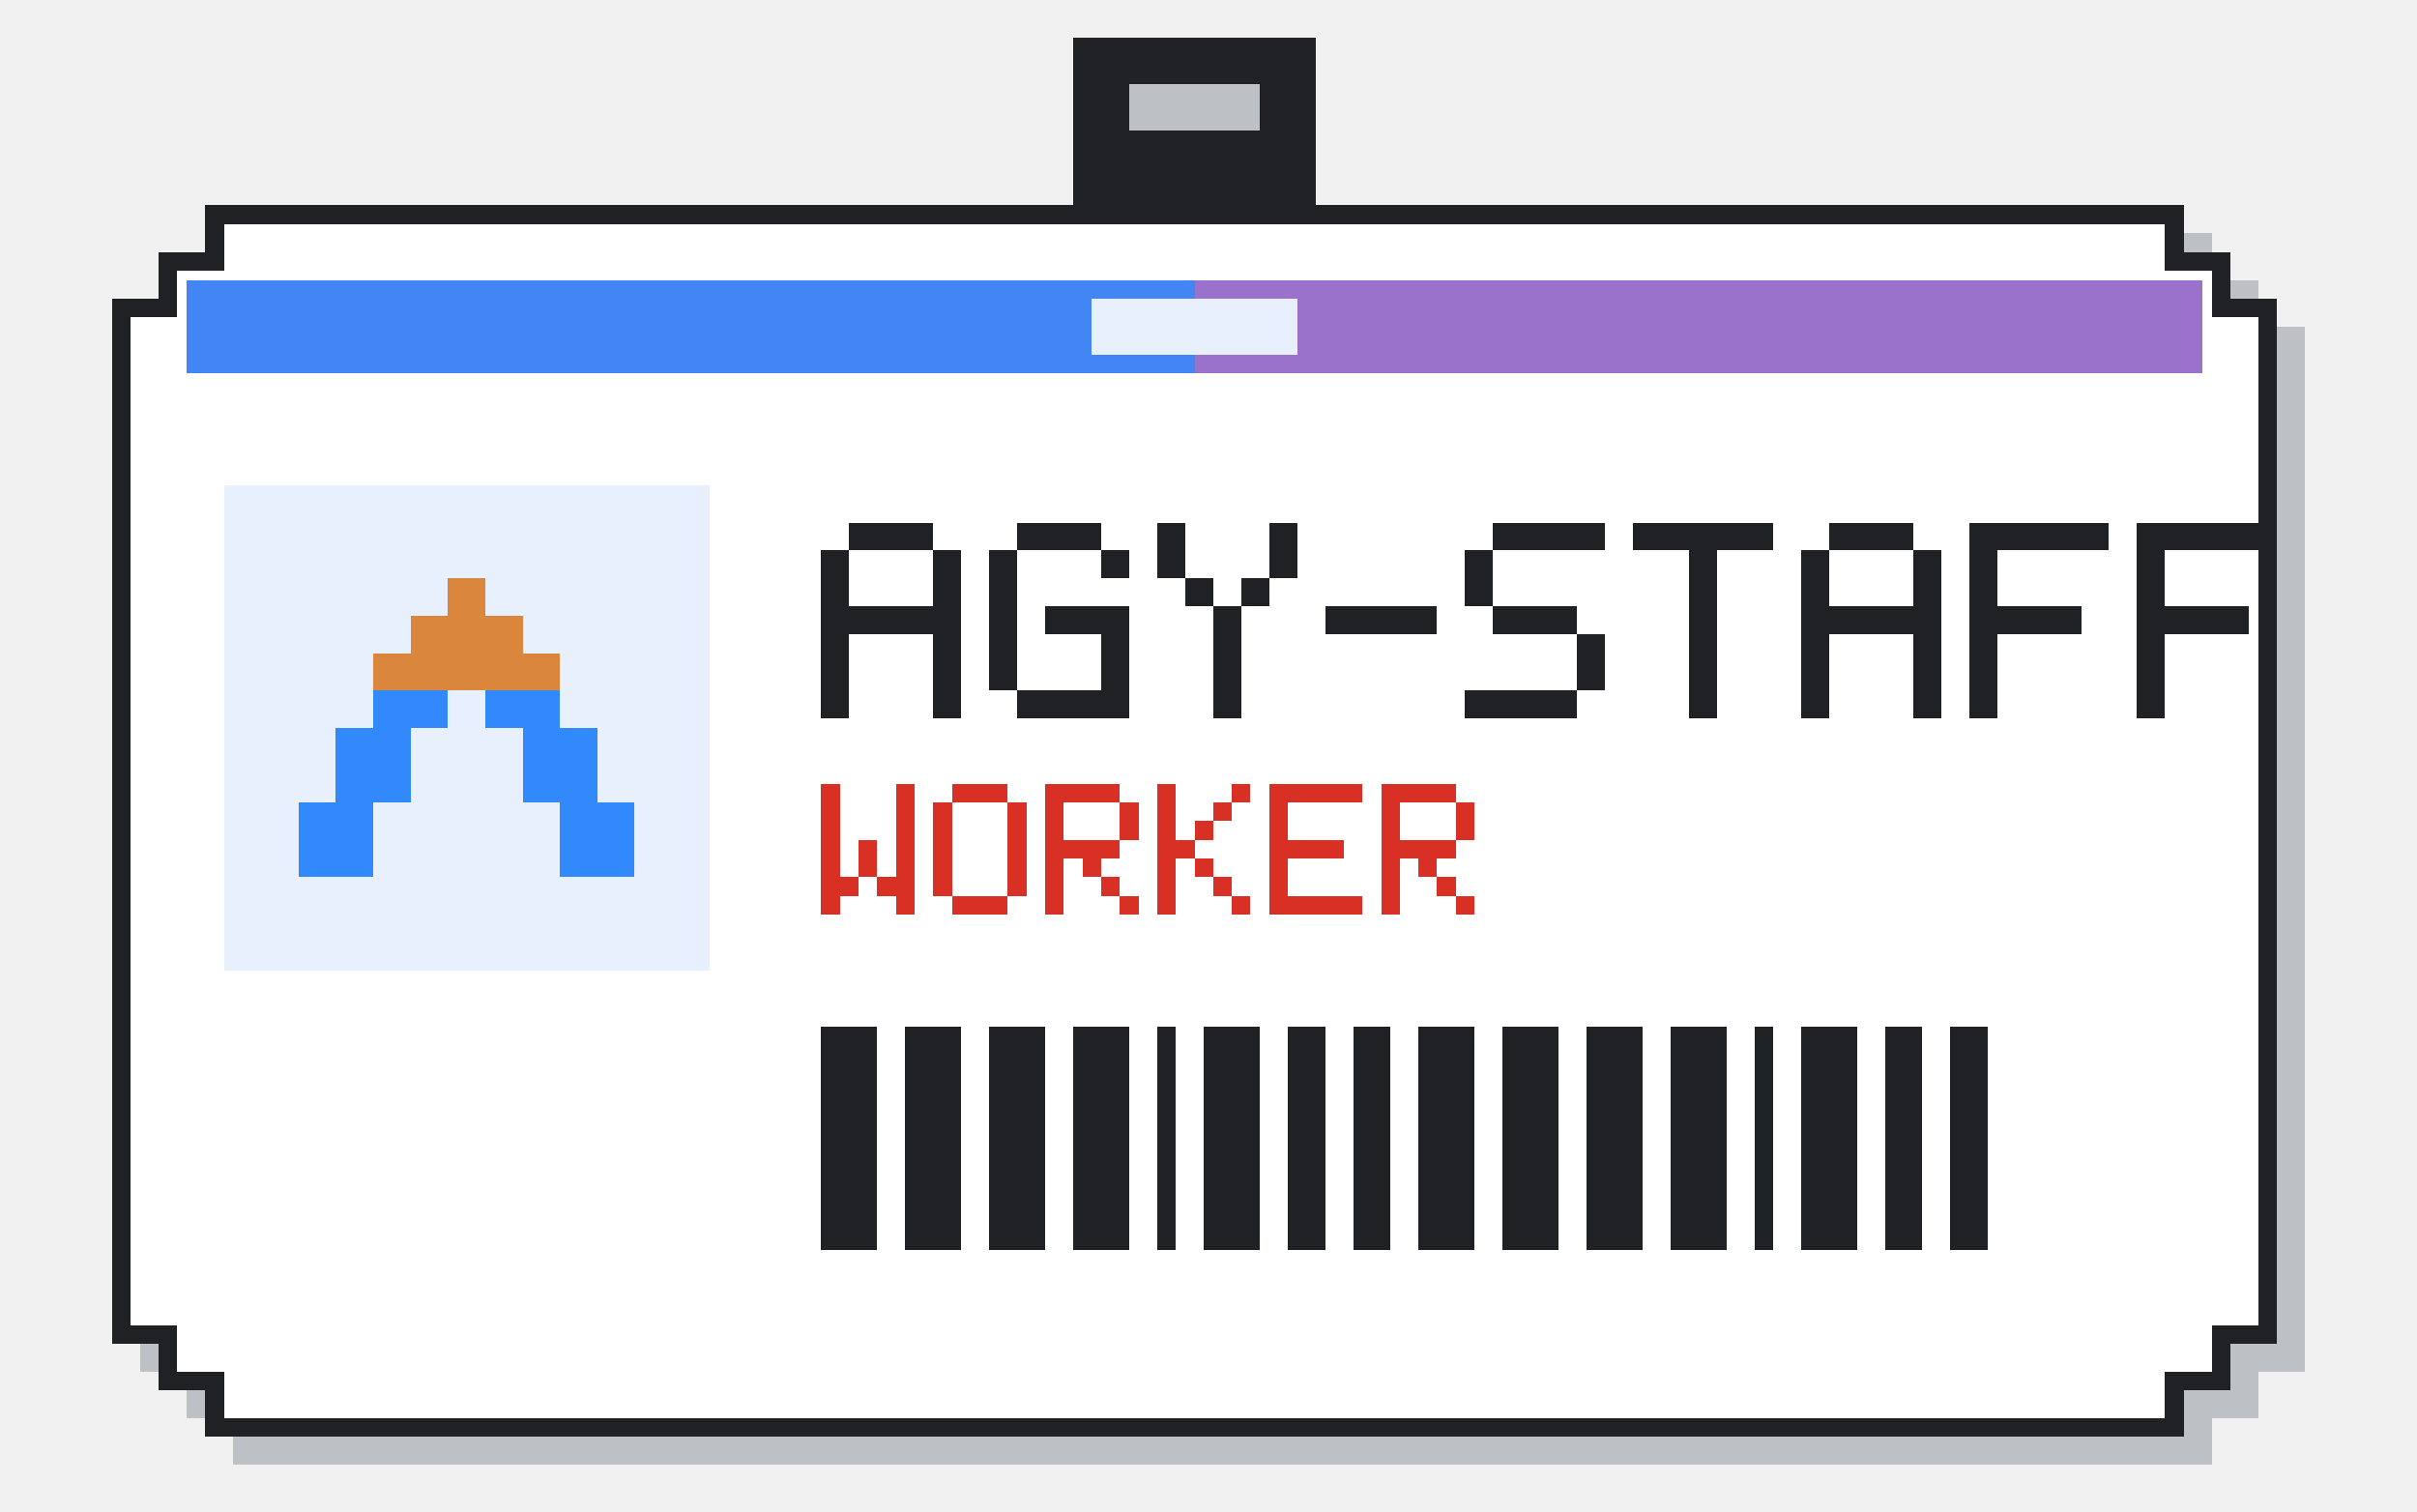
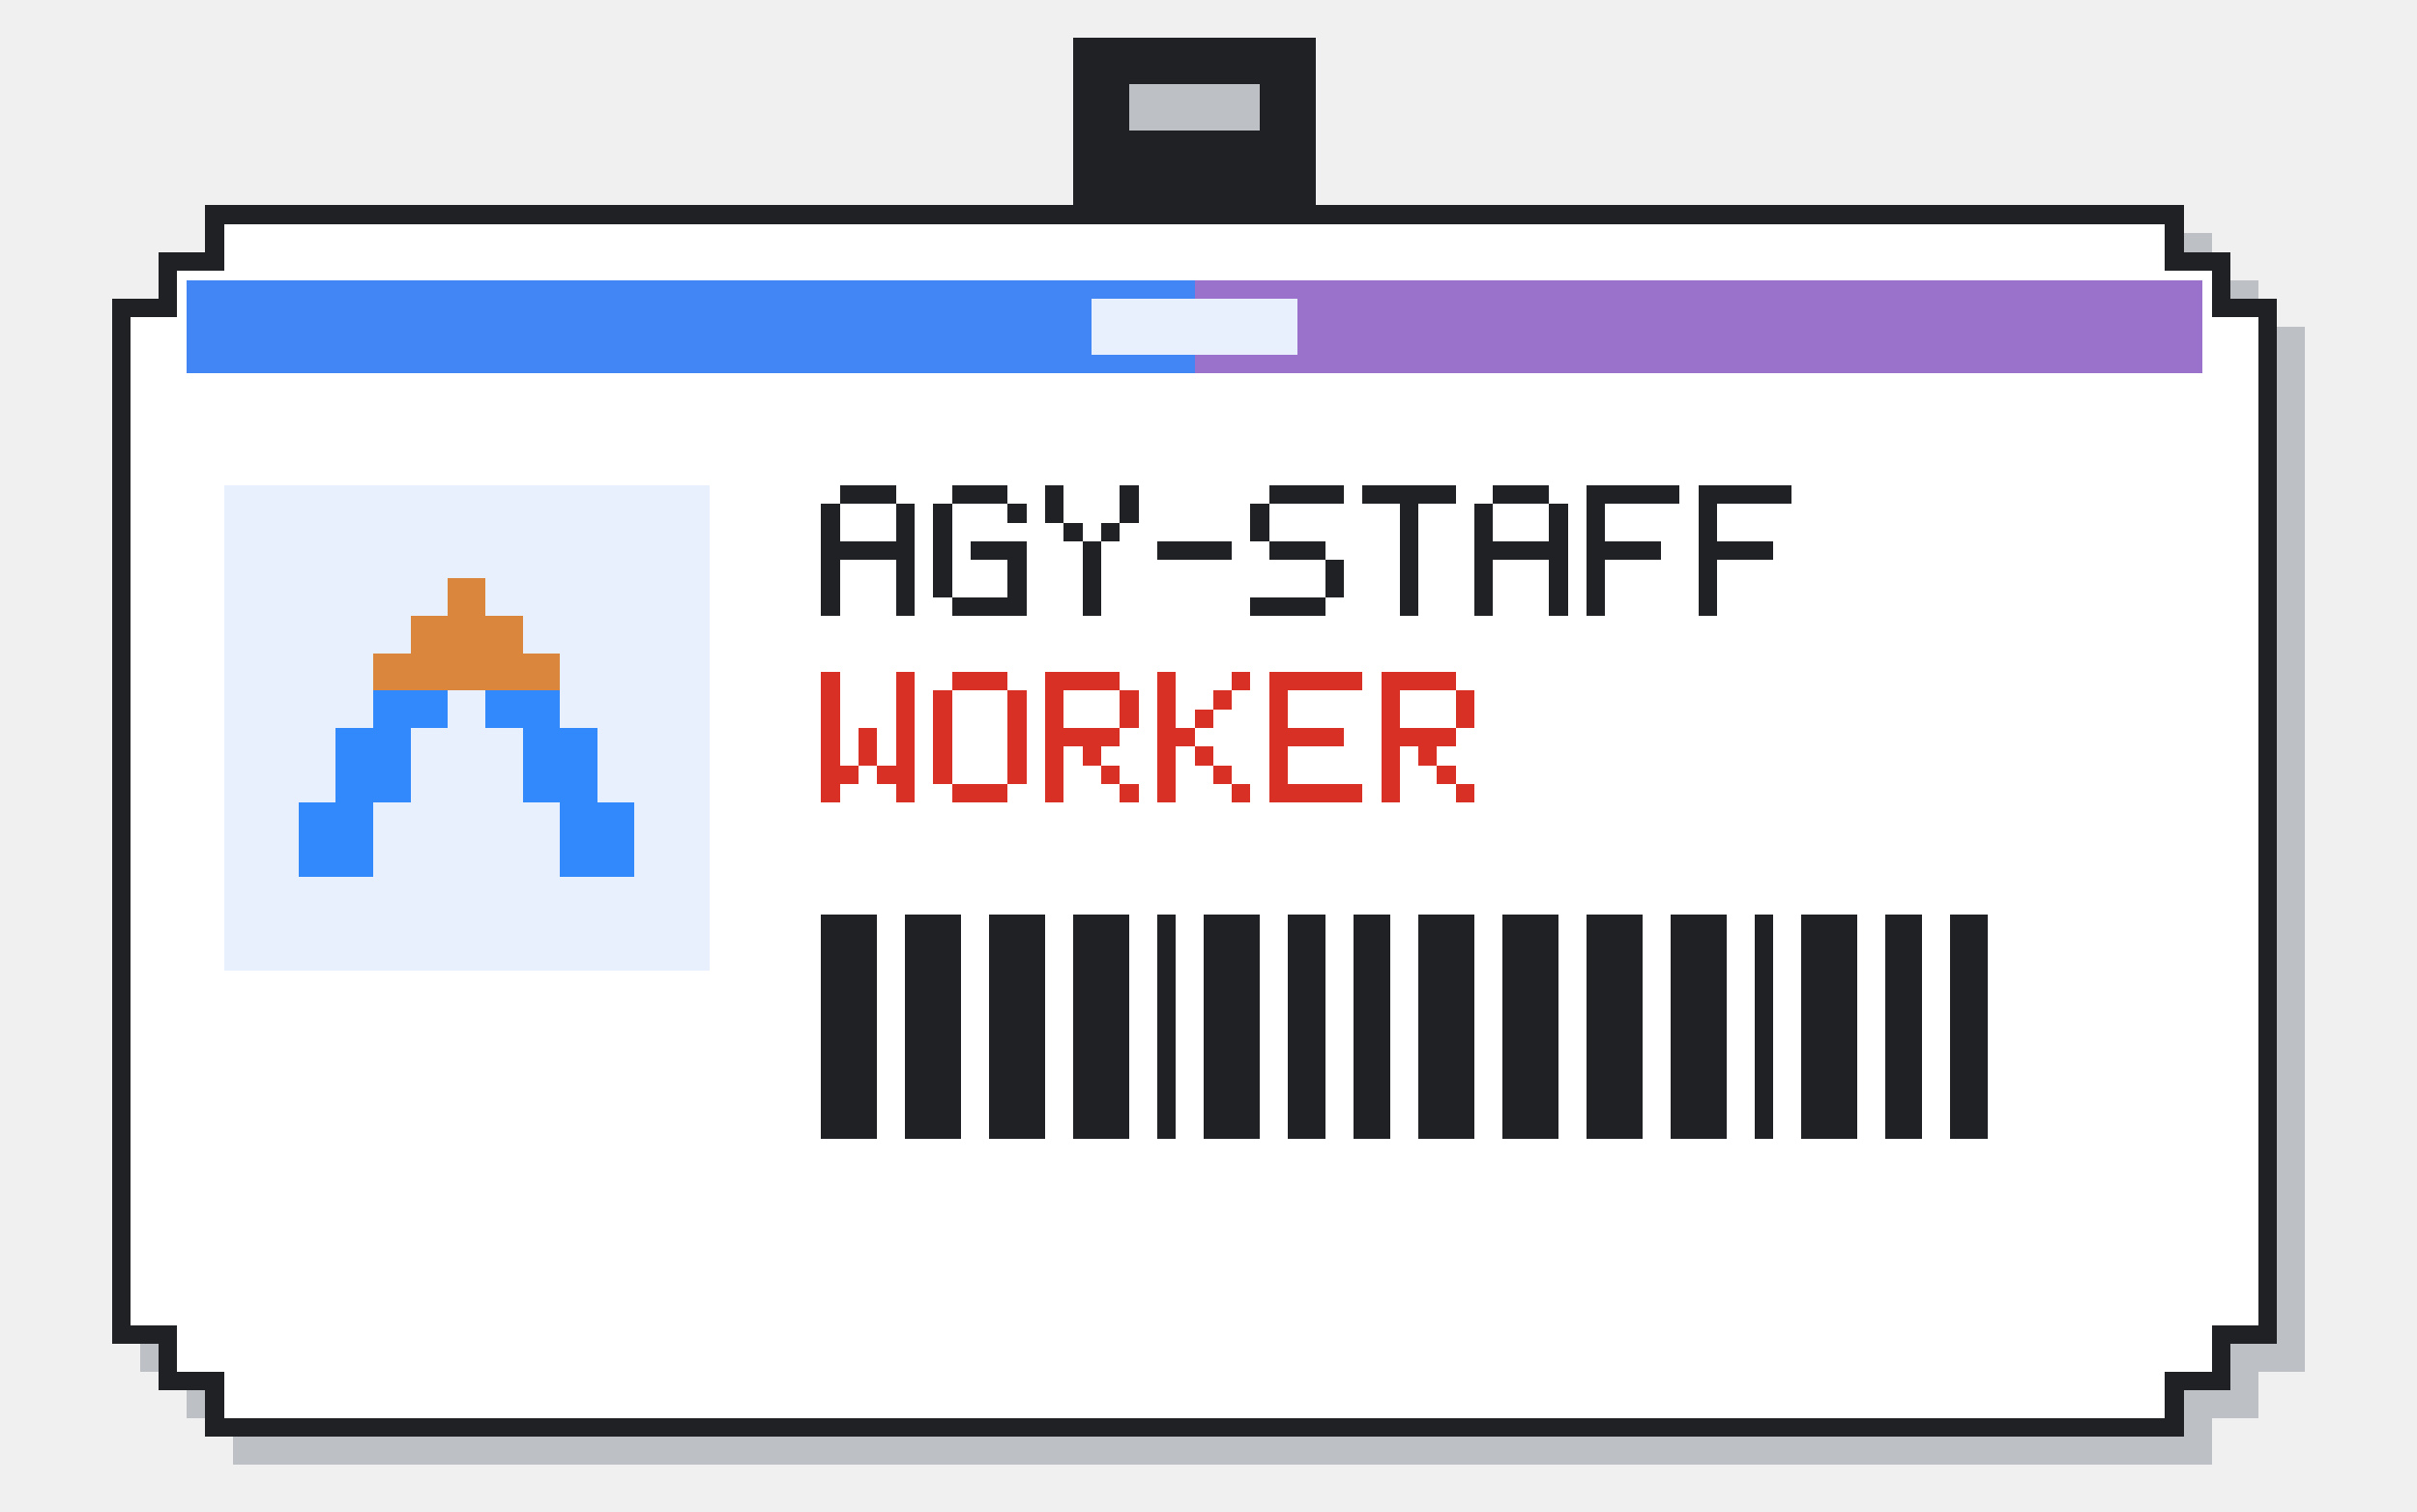
<svg xmlns="http://www.w3.org/2000/svg" width="259" height="162" viewBox="0 0 259 162" role="img" aria-label="AGY-STAFF pixel employee ID card">
  <style>.ink{fill:#202124}.sh{fill:#BDC1C6}@media (prefers-color-scheme:dark){.ink{fill:#E8EAED}.sh{fill:#3C4043}}</style>
  <g shape-rendering="crispEdges">
    <rect class="ink" x="115" y="4" width="26" height="22" rx="0" />
    <rect class="sh" x="121" y="9" width="14" height="5" />
    <path class="sh" d="M25,25 H237 V30 H242 V35 H247 V147 H242 V152 H237 V157 H25 V152 H20 V147 H15 V35 H20 V30 H25 Z" />
    <path fill="#202124" d="M22,22 H234 V27 H239 V32 H244 V144 H239 V149 H234 V154 H22 V149 H17 V144 H12 V32 H17 V27 H22 Z" />
    <path fill="#FFFFFF" d="M24,24 H232 V29 H237 V34 H242 V142 H237 V147 H232 V152 H24 V147 H19 V142 H14 V34 H19 V29 H24 Z" />
    <rect fill="#4285F4" x="20" y="30" width="108" height="10" />
    <rect fill="#9B72CB" x="128" y="30" width="108" height="10" />
    <rect fill="#E8F0FE" x="117" y="32" width="22" height="6" />
    <rect fill="#E8F0FE" x="24" y="52" width="52" height="52" />
    <g fill="#DB863D">
      <rect x="48" y="62" width="4" height="4" />
      <rect x="44" y="66" width="12" height="4" />
      <rect x="40" y="70" width="20" height="4" />
    </g>
    <g fill="#3289FC">
      <rect x="40" y="74" width="8" height="4" />
      <rect x="52" y="74" width="8" height="4" />
      <rect x="36" y="78" width="8" height="4" />
      <rect x="56" y="78" width="8" height="4" />
      <rect x="36" y="82" width="8" height="4" />
      <rect x="56" y="82" width="8" height="4" />
      <rect x="32" y="86" width="8" height="4" />
      <rect x="60" y="86" width="8" height="4" />
      <rect x="32" y="90" width="8" height="4" />
      <rect x="60" y="90" width="8" height="4" />
    </g>
    <g fill="#202124">
-       <rect x="91" y="56" width="9" height="3" />
-       <rect x="88" y="59" width="3" height="3" />
-       <rect x="100" y="59" width="3" height="3" />
-       <rect x="88" y="62" width="3" height="3" />
-       <rect x="100" y="62" width="3" height="3" />
-       <rect x="88" y="65" width="15" height="3" />
-       <rect x="88" y="68" width="3" height="3" />
-       <rect x="100" y="68" width="3" height="3" />
-       <rect x="88" y="71" width="3" height="3" />
-       <rect x="100" y="71" width="3" height="3" />
-       <rect x="88" y="74" width="3" height="3" />
-       <rect x="100" y="74" width="3" height="3" />
-       <rect x="109" y="56" width="9" height="3" />
-       <rect x="106" y="59" width="3" height="3" />
-       <rect x="118" y="59" width="3" height="3" />
-       <rect x="106" y="62" width="3" height="3" />
-       <rect x="106" y="65" width="3" height="3" />
-       <rect x="112" y="65" width="9" height="3" />
-       <rect x="106" y="68" width="3" height="3" />
-       <rect x="118" y="68" width="3" height="3" />
-       <rect x="106" y="71" width="3" height="3" />
-       <rect x="118" y="71" width="3" height="3" />
-       <rect x="109" y="74" width="12" height="3" />
-       <rect x="124" y="56" width="3" height="3" />
-       <rect x="136" y="56" width="3" height="3" />
-       <rect x="124" y="59" width="3" height="3" />
-       <rect x="136" y="59" width="3" height="3" />
-       <rect x="127" y="62" width="3" height="3" />
-       <rect x="133" y="62" width="3" height="3" />
-       <rect x="130" y="65" width="3" height="3" />
-       <rect x="130" y="68" width="3" height="3" />
-       <rect x="130" y="71" width="3" height="3" />
-       <rect x="130" y="74" width="3" height="3" />
-       <rect x="142" y="65" width="12" height="3" />
-       <rect x="160" y="56" width="12" height="3" />
-       <rect x="157" y="59" width="3" height="3" />
-       <rect x="157" y="62" width="3" height="3" />
-       <rect x="160" y="65" width="9" height="3" />
-       <rect x="169" y="68" width="3" height="3" />
-       <rect x="169" y="71" width="3" height="3" />
-       <rect x="157" y="74" width="12" height="3" />
-       <rect x="175" y="56" width="15" height="3" />
-       <rect x="181" y="59" width="3" height="3" />
-       <rect x="181" y="62" width="3" height="3" />
-       <rect x="181" y="65" width="3" height="3" />
-       <rect x="181" y="68" width="3" height="3" />
-       <rect x="181" y="71" width="3" height="3" />
-       <rect x="181" y="74" width="3" height="3" />
-       <rect x="196" y="56" width="9" height="3" />
-       <rect x="193" y="59" width="3" height="3" />
-       <rect x="205" y="59" width="3" height="3" />
-       <rect x="193" y="62" width="3" height="3" />
-       <rect x="205" y="62" width="3" height="3" />
-       <rect x="193" y="65" width="15" height="3" />
-       <rect x="193" y="68" width="3" height="3" />
-       <rect x="205" y="68" width="3" height="3" />
-       <rect x="193" y="71" width="3" height="3" />
-       <rect x="205" y="71" width="3" height="3" />
-       <rect x="193" y="74" width="3" height="3" />
-       <rect x="205" y="74" width="3" height="3" />
-       <rect x="211" y="56" width="15" height="3" />
-       <rect x="211" y="59" width="3" height="3" />
-       <rect x="211" y="62" width="3" height="3" />
-       <rect x="211" y="65" width="12" height="3" />
-       <rect x="211" y="68" width="3" height="3" />
-       <rect x="211" y="71" width="3" height="3" />
-       <rect x="211" y="74" width="3" height="3" />
-       <rect x="229" y="56" width="15" height="3" />
-       <rect x="229" y="59" width="3" height="3" />
-       <rect x="229" y="62" width="3" height="3" />
-       <rect x="229" y="65" width="12" height="3" />
-       <rect x="229" y="68" width="3" height="3" />
-       <rect x="229" y="71" width="3" height="3" />
-       <rect x="229" y="74" width="3" height="3" />
+       <rect x="90" y="52" width="6" height="2" />
+       <rect x="88" y="54" width="2" height="2" />
+       <rect x="96" y="54" width="2" height="2" />
+       <rect x="88" y="56" width="2" height="2" />
+       <rect x="96" y="56" width="2" height="2" />
+       <rect x="88" y="58" width="10" height="2" />
+       <rect x="88" y="60" width="2" height="2" />
+       <rect x="96" y="60" width="2" height="2" />
+       <rect x="88" y="62" width="2" height="2" />
+       <rect x="96" y="62" width="2" height="2" />
+       <rect x="88" y="64" width="2" height="2" />
+       <rect x="96" y="64" width="2" height="2" />
+       <rect x="102" y="52" width="6" height="2" />
+       <rect x="100" y="54" width="2" height="2" />
+       <rect x="108" y="54" width="2" height="2" />
+       <rect x="100" y="56" width="2" height="2" />
+       <rect x="100" y="58" width="2" height="2" />
+       <rect x="104" y="58" width="6" height="2" />
+       <rect x="100" y="60" width="2" height="2" />
+       <rect x="108" y="60" width="2" height="2" />
+       <rect x="100" y="62" width="2" height="2" />
+       <rect x="108" y="62" width="2" height="2" />
+       <rect x="102" y="64" width="8" height="2" />
+       <rect x="112" y="52" width="2" height="2" />
+       <rect x="120" y="52" width="2" height="2" />
+       <rect x="112" y="54" width="2" height="2" />
+       <rect x="120" y="54" width="2" height="2" />
+       <rect x="114" y="56" width="2" height="2" />
+       <rect x="118" y="56" width="2" height="2" />
+       <rect x="116" y="58" width="2" height="2" />
+       <rect x="116" y="60" width="2" height="2" />
+       <rect x="116" y="62" width="2" height="2" />
+       <rect x="116" y="64" width="2" height="2" />
+       <rect x="124" y="58" width="8" height="2" />
+       <rect x="136" y="52" width="8" height="2" />
+       <rect x="134" y="54" width="2" height="2" />
+       <rect x="134" y="56" width="2" height="2" />
+       <rect x="136" y="58" width="6" height="2" />
+       <rect x="142" y="60" width="2" height="2" />
+       <rect x="142" y="62" width="2" height="2" />
+       <rect x="134" y="64" width="8" height="2" />
+       <rect x="146" y="52" width="10" height="2" />
+       <rect x="150" y="54" width="2" height="2" />
+       <rect x="150" y="56" width="2" height="2" />
+       <rect x="150" y="58" width="2" height="2" />
+       <rect x="150" y="60" width="2" height="2" />
+       <rect x="150" y="62" width="2" height="2" />
+       <rect x="150" y="64" width="2" height="2" />
+       <rect x="160" y="52" width="6" height="2" />
+       <rect x="158" y="54" width="2" height="2" />
+       <rect x="166" y="54" width="2" height="2" />
+       <rect x="158" y="56" width="2" height="2" />
+       <rect x="166" y="56" width="2" height="2" />
+       <rect x="158" y="58" width="10" height="2" />
+       <rect x="158" y="60" width="2" height="2" />
+       <rect x="166" y="60" width="2" height="2" />
+       <rect x="158" y="62" width="2" height="2" />
+       <rect x="166" y="62" width="2" height="2" />
+       <rect x="158" y="64" width="2" height="2" />
+       <rect x="166" y="64" width="2" height="2" />
+       <rect x="170" y="52" width="10" height="2" />
+       <rect x="170" y="54" width="2" height="2" />
+       <rect x="170" y="56" width="2" height="2" />
+       <rect x="170" y="58" width="8" height="2" />
+       <rect x="170" y="60" width="2" height="2" />
+       <rect x="170" y="62" width="2" height="2" />
+       <rect x="170" y="64" width="2" height="2" />
+       <rect x="182" y="52" width="10" height="2" />
+       <rect x="182" y="54" width="2" height="2" />
+       <rect x="182" y="56" width="2" height="2" />
+       <rect x="182" y="58" width="8" height="2" />
+       <rect x="182" y="60" width="2" height="2" />
+       <rect x="182" y="62" width="2" height="2" />
+       <rect x="182" y="64" width="2" height="2" />
    </g>
    <g fill="#D93025">
+       <rect x="88" y="72" width="2" height="2" />
+       <rect x="96" y="72" width="2" height="2" />
+       <rect x="88" y="74" width="2" height="2" />
+       <rect x="96" y="74" width="2" height="2" />
+       <rect x="88" y="76" width="2" height="2" />
+       <rect x="96" y="76" width="2" height="2" />
+       <rect x="88" y="78" width="2" height="2" />
+       <rect x="92" y="78" width="2" height="2" />
+       <rect x="96" y="78" width="2" height="2" />
+       <rect x="88" y="80" width="2" height="2" />
+       <rect x="92" y="80" width="2" height="2" />
+       <rect x="96" y="80" width="2" height="2" />
+       <rect x="88" y="82" width="4" height="2" />
+       <rect x="94" y="82" width="4" height="2" />
      <rect x="88" y="84" width="2" height="2" />
      <rect x="96" y="84" width="2" height="2" />
-       <rect x="88" y="86" width="2" height="2" />
-       <rect x="96" y="86" width="2" height="2" />
-       <rect x="88" y="88" width="2" height="2" />
-       <rect x="96" y="88" width="2" height="2" />
-       <rect x="88" y="90" width="2" height="2" />
-       <rect x="92" y="90" width="2" height="2" />
-       <rect x="96" y="90" width="2" height="2" />
-       <rect x="88" y="92" width="2" height="2" />
-       <rect x="92" y="92" width="2" height="2" />
-       <rect x="96" y="92" width="2" height="2" />
-       <rect x="88" y="94" width="4" height="2" />
-       <rect x="94" y="94" width="4" height="2" />
-       <rect x="88" y="96" width="2" height="2" />
-       <rect x="96" y="96" width="2" height="2" />
+       <rect x="102" y="72" width="6" height="2" />
+       <rect x="100" y="74" width="2" height="2" />
+       <rect x="108" y="74" width="2" height="2" />
+       <rect x="100" y="76" width="2" height="2" />
+       <rect x="108" y="76" width="2" height="2" />
+       <rect x="100" y="78" width="2" height="2" />
+       <rect x="108" y="78" width="2" height="2" />
+       <rect x="100" y="80" width="2" height="2" />
+       <rect x="108" y="80" width="2" height="2" />
+       <rect x="100" y="82" width="2" height="2" />
+       <rect x="108" y="82" width="2" height="2" />
      <rect x="102" y="84" width="6" height="2" />
-       <rect x="100" y="86" width="2" height="2" />
-       <rect x="108" y="86" width="2" height="2" />
-       <rect x="100" y="88" width="2" height="2" />
-       <rect x="108" y="88" width="2" height="2" />
-       <rect x="100" y="90" width="2" height="2" />
-       <rect x="108" y="90" width="2" height="2" />
-       <rect x="100" y="92" width="2" height="2" />
-       <rect x="108" y="92" width="2" height="2" />
-       <rect x="100" y="94" width="2" height="2" />
-       <rect x="108" y="94" width="2" height="2" />
-       <rect x="102" y="96" width="6" height="2" />
-       <rect x="112" y="84" width="8" height="2" />
-       <rect x="112" y="86" width="2" height="2" />
-       <rect x="120" y="86" width="2" height="2" />
-       <rect x="112" y="88" width="2" height="2" />
-       <rect x="120" y="88" width="2" height="2" />
-       <rect x="112" y="90" width="8" height="2" />
-       <rect x="112" y="92" width="2" height="2" />
-       <rect x="116" y="92" width="2" height="2" />
-       <rect x="112" y="94" width="2" height="2" />
-       <rect x="118" y="94" width="2" height="2" />
-       <rect x="112" y="96" width="2" height="2" />
-       <rect x="120" y="96" width="2" height="2" />
+       <rect x="112" y="72" width="8" height="2" />
+       <rect x="112" y="74" width="2" height="2" />
+       <rect x="120" y="74" width="2" height="2" />
+       <rect x="112" y="76" width="2" height="2" />
+       <rect x="120" y="76" width="2" height="2" />
+       <rect x="112" y="78" width="8" height="2" />
+       <rect x="112" y="80" width="2" height="2" />
+       <rect x="116" y="80" width="2" height="2" />
+       <rect x="112" y="82" width="2" height="2" />
+       <rect x="118" y="82" width="2" height="2" />
+       <rect x="112" y="84" width="2" height="2" />
+       <rect x="120" y="84" width="2" height="2" />
+       <rect x="124" y="72" width="2" height="2" />
+       <rect x="132" y="72" width="2" height="2" />
+       <rect x="124" y="74" width="2" height="2" />
+       <rect x="130" y="74" width="2" height="2" />
+       <rect x="124" y="76" width="2" height="2" />
+       <rect x="128" y="76" width="2" height="2" />
+       <rect x="124" y="78" width="4" height="2" />
+       <rect x="124" y="80" width="2" height="2" />
+       <rect x="128" y="80" width="2" height="2" />
+       <rect x="124" y="82" width="2" height="2" />
+       <rect x="130" y="82" width="2" height="2" />
      <rect x="124" y="84" width="2" height="2" />
      <rect x="132" y="84" width="2" height="2" />
-       <rect x="124" y="86" width="2" height="2" />
-       <rect x="130" y="86" width="2" height="2" />
-       <rect x="124" y="88" width="2" height="2" />
-       <rect x="128" y="88" width="2" height="2" />
-       <rect x="124" y="90" width="4" height="2" />
-       <rect x="124" y="92" width="2" height="2" />
-       <rect x="128" y="92" width="2" height="2" />
-       <rect x="124" y="94" width="2" height="2" />
-       <rect x="130" y="94" width="2" height="2" />
-       <rect x="124" y="96" width="2" height="2" />
-       <rect x="132" y="96" width="2" height="2" />
+       <rect x="136" y="72" width="10" height="2" />
+       <rect x="136" y="74" width="2" height="2" />
+       <rect x="136" y="76" width="2" height="2" />
+       <rect x="136" y="78" width="8" height="2" />
+       <rect x="136" y="80" width="2" height="2" />
+       <rect x="136" y="82" width="2" height="2" />
      <rect x="136" y="84" width="10" height="2" />
-       <rect x="136" y="86" width="2" height="2" />
-       <rect x="136" y="88" width="2" height="2" />
-       <rect x="136" y="90" width="8" height="2" />
-       <rect x="136" y="92" width="2" height="2" />
-       <rect x="136" y="94" width="2" height="2" />
-       <rect x="136" y="96" width="10" height="2" />
-       <rect x="148" y="84" width="8" height="2" />
-       <rect x="148" y="86" width="2" height="2" />
-       <rect x="156" y="86" width="2" height="2" />
-       <rect x="148" y="88" width="2" height="2" />
-       <rect x="156" y="88" width="2" height="2" />
-       <rect x="148" y="90" width="8" height="2" />
-       <rect x="148" y="92" width="2" height="2" />
-       <rect x="152" y="92" width="2" height="2" />
-       <rect x="148" y="94" width="2" height="2" />
-       <rect x="154" y="94" width="2" height="2" />
-       <rect x="148" y="96" width="2" height="2" />
-       <rect x="156" y="96" width="2" height="2" />
+       <rect x="148" y="72" width="8" height="2" />
+       <rect x="148" y="74" width="2" height="2" />
+       <rect x="156" y="74" width="2" height="2" />
+       <rect x="148" y="76" width="2" height="2" />
+       <rect x="156" y="76" width="2" height="2" />
+       <rect x="148" y="78" width="8" height="2" />
+       <rect x="148" y="80" width="2" height="2" />
+       <rect x="152" y="80" width="2" height="2" />
+       <rect x="148" y="82" width="2" height="2" />
+       <rect x="154" y="82" width="2" height="2" />
+       <rect x="148" y="84" width="2" height="2" />
+       <rect x="156" y="84" width="2" height="2" />
    </g>
-     <rect fill="#202124" x="88" y="110" width="6" height="24" />
-     <rect fill="#202124" x="97" y="110" width="6" height="24" />
-     <rect fill="#202124" x="106" y="110" width="6" height="24" />
-     <rect fill="#202124" x="115" y="110" width="6" height="24" />
-     <rect fill="#202124" x="124" y="110" width="2" height="24" />
-     <rect fill="#202124" x="129" y="110" width="6" height="24" />
-     <rect fill="#202124" x="138" y="110" width="4" height="24" />
-     <rect fill="#202124" x="145" y="110" width="4" height="24" />
-     <rect fill="#202124" x="152" y="110" width="6" height="24" />
-     <rect fill="#202124" x="161" y="110" width="6" height="24" />
-     <rect fill="#202124" x="170" y="110" width="6" height="24" />
-     <rect fill="#202124" x="179" y="110" width="6" height="24" />
-     <rect fill="#202124" x="188" y="110" width="2" height="24" />
-     <rect fill="#202124" x="193" y="110" width="6" height="24" />
-     <rect fill="#202124" x="202" y="110" width="4" height="24" />
-     <rect fill="#202124" x="209" y="110" width="4" height="24" />
+     <rect fill="#202124" x="88" y="98" width="6" height="24" />
+     <rect fill="#202124" x="97" y="98" width="6" height="24" />
+     <rect fill="#202124" x="106" y="98" width="6" height="24" />
+     <rect fill="#202124" x="115" y="98" width="6" height="24" />
+     <rect fill="#202124" x="124" y="98" width="2" height="24" />
+     <rect fill="#202124" x="129" y="98" width="6" height="24" />
+     <rect fill="#202124" x="138" y="98" width="4" height="24" />
+     <rect fill="#202124" x="145" y="98" width="4" height="24" />
+     <rect fill="#202124" x="152" y="98" width="6" height="24" />
+     <rect fill="#202124" x="161" y="98" width="6" height="24" />
+     <rect fill="#202124" x="170" y="98" width="6" height="24" />
+     <rect fill="#202124" x="179" y="98" width="6" height="24" />
+     <rect fill="#202124" x="188" y="98" width="2" height="24" />
+     <rect fill="#202124" x="193" y="98" width="6" height="24" />
+     <rect fill="#202124" x="202" y="98" width="4" height="24" />
+     <rect fill="#202124" x="209" y="98" width="4" height="24" />
  </g>
</svg>
